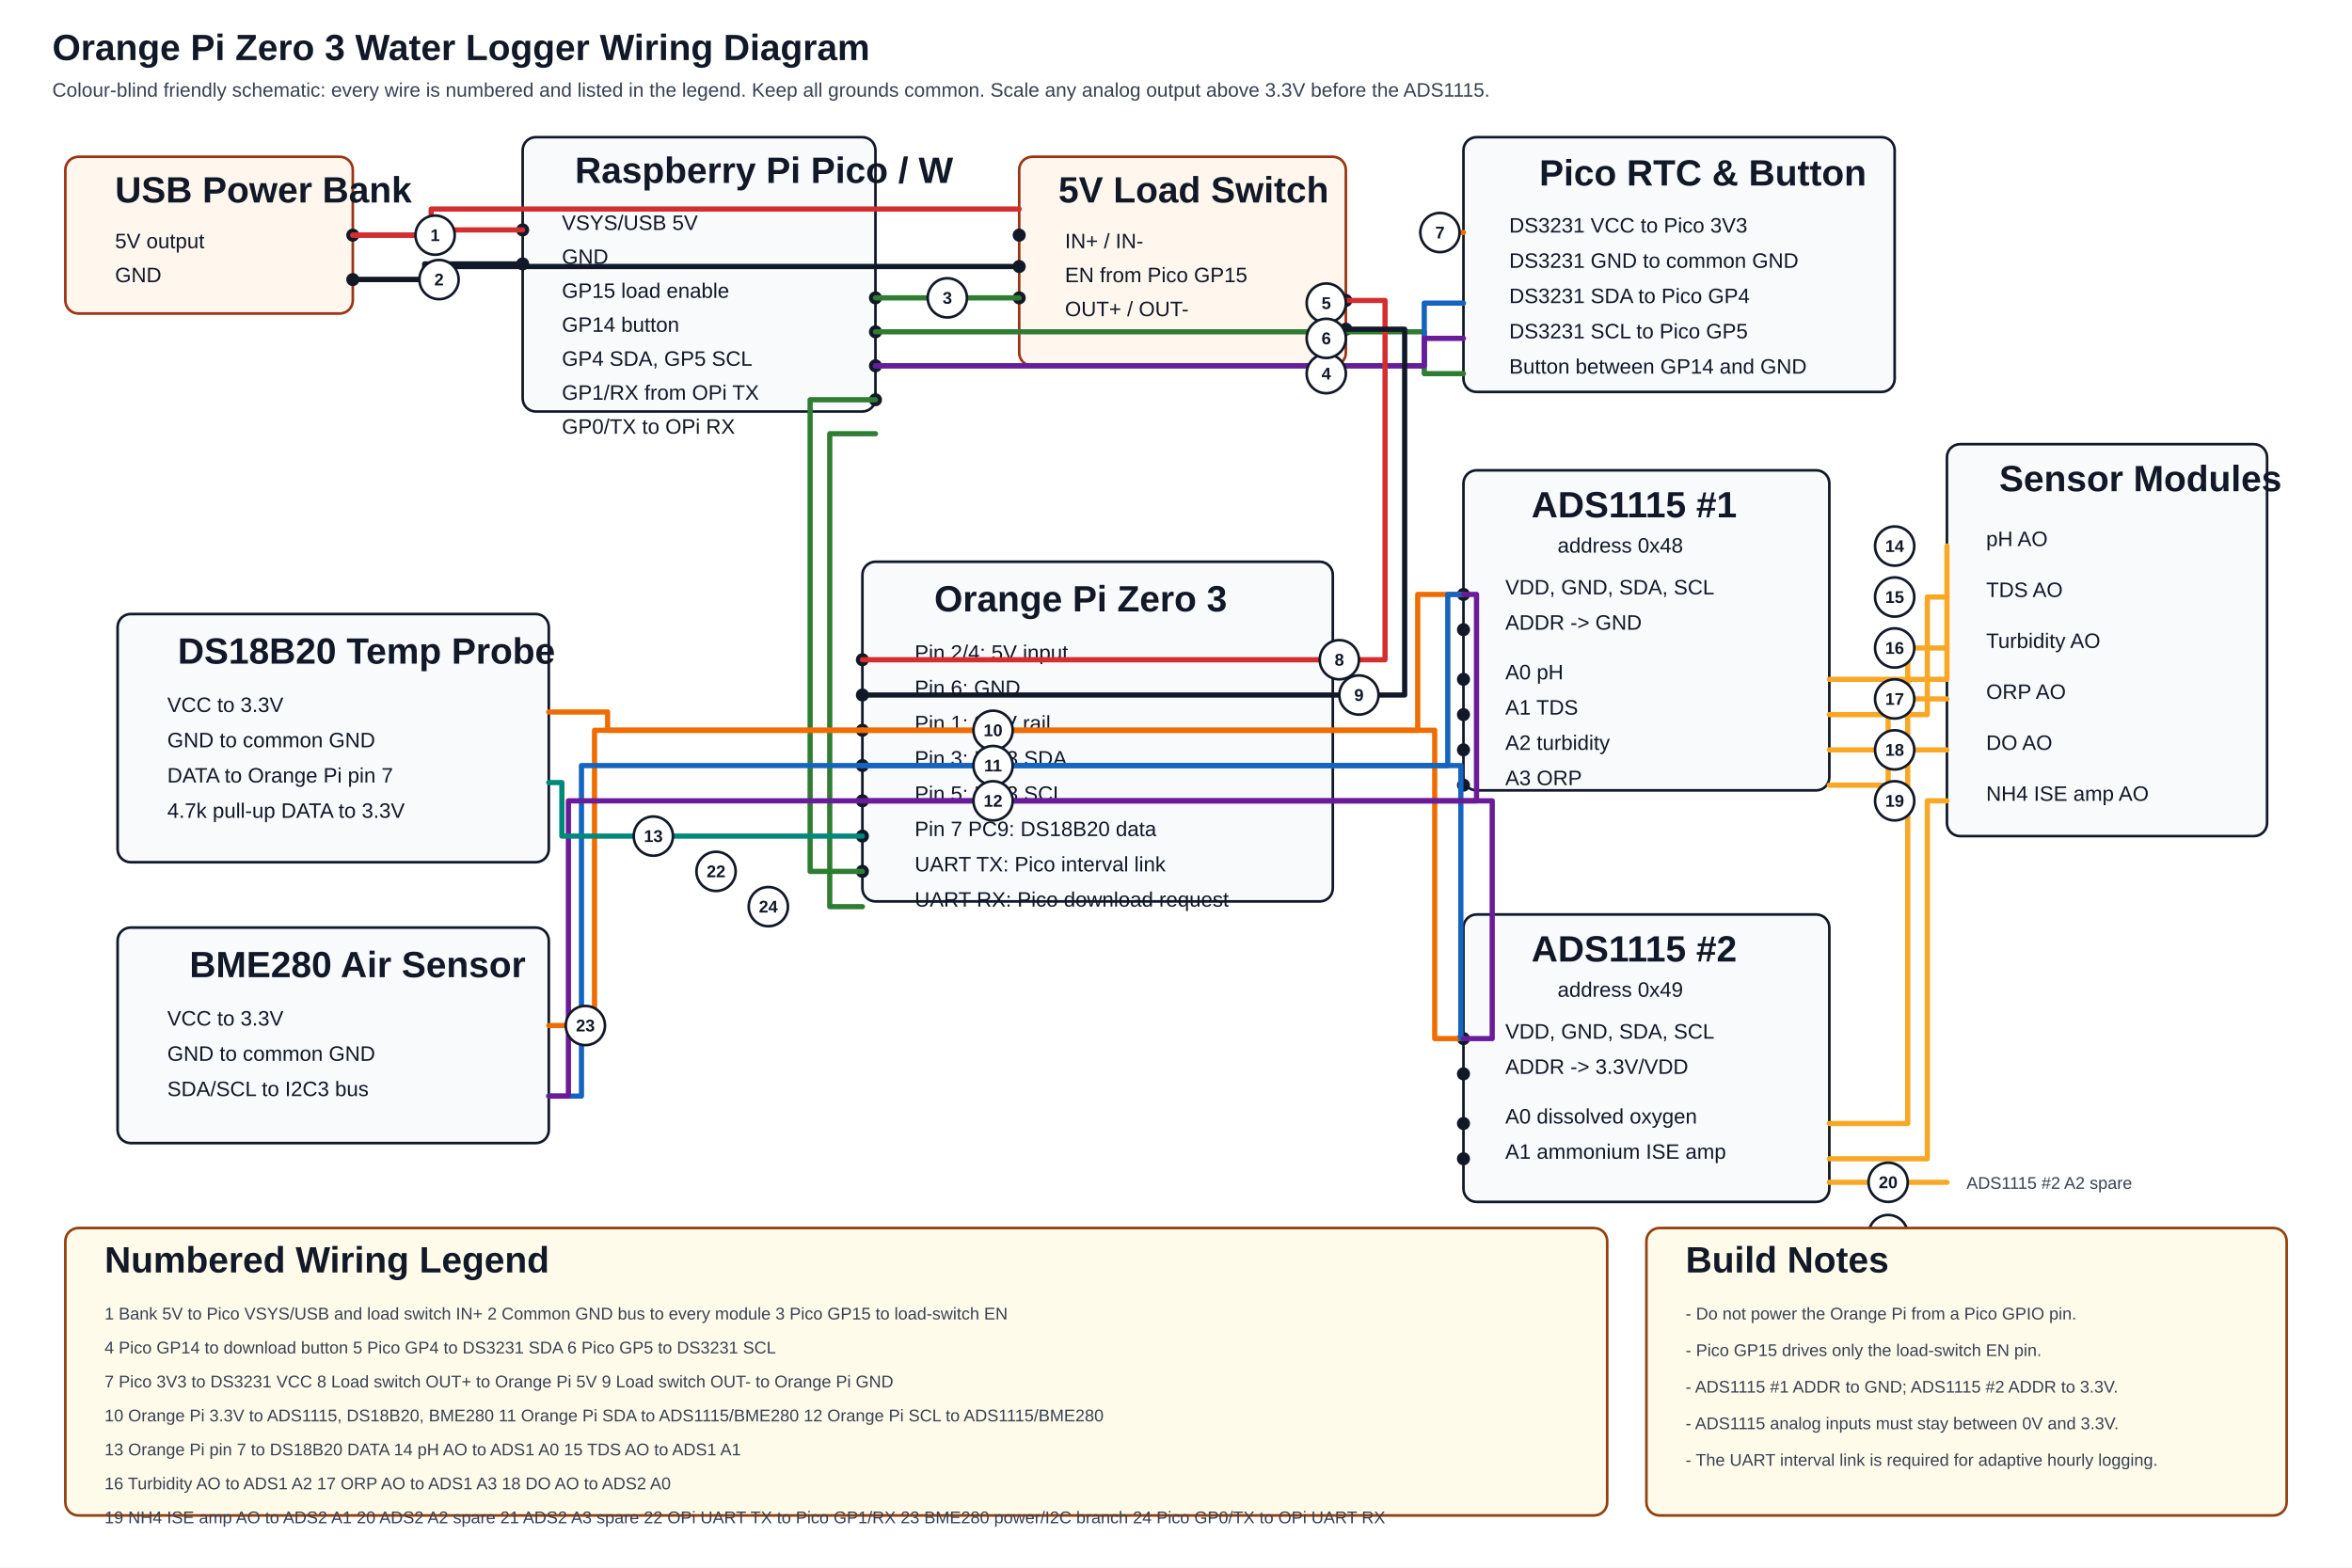
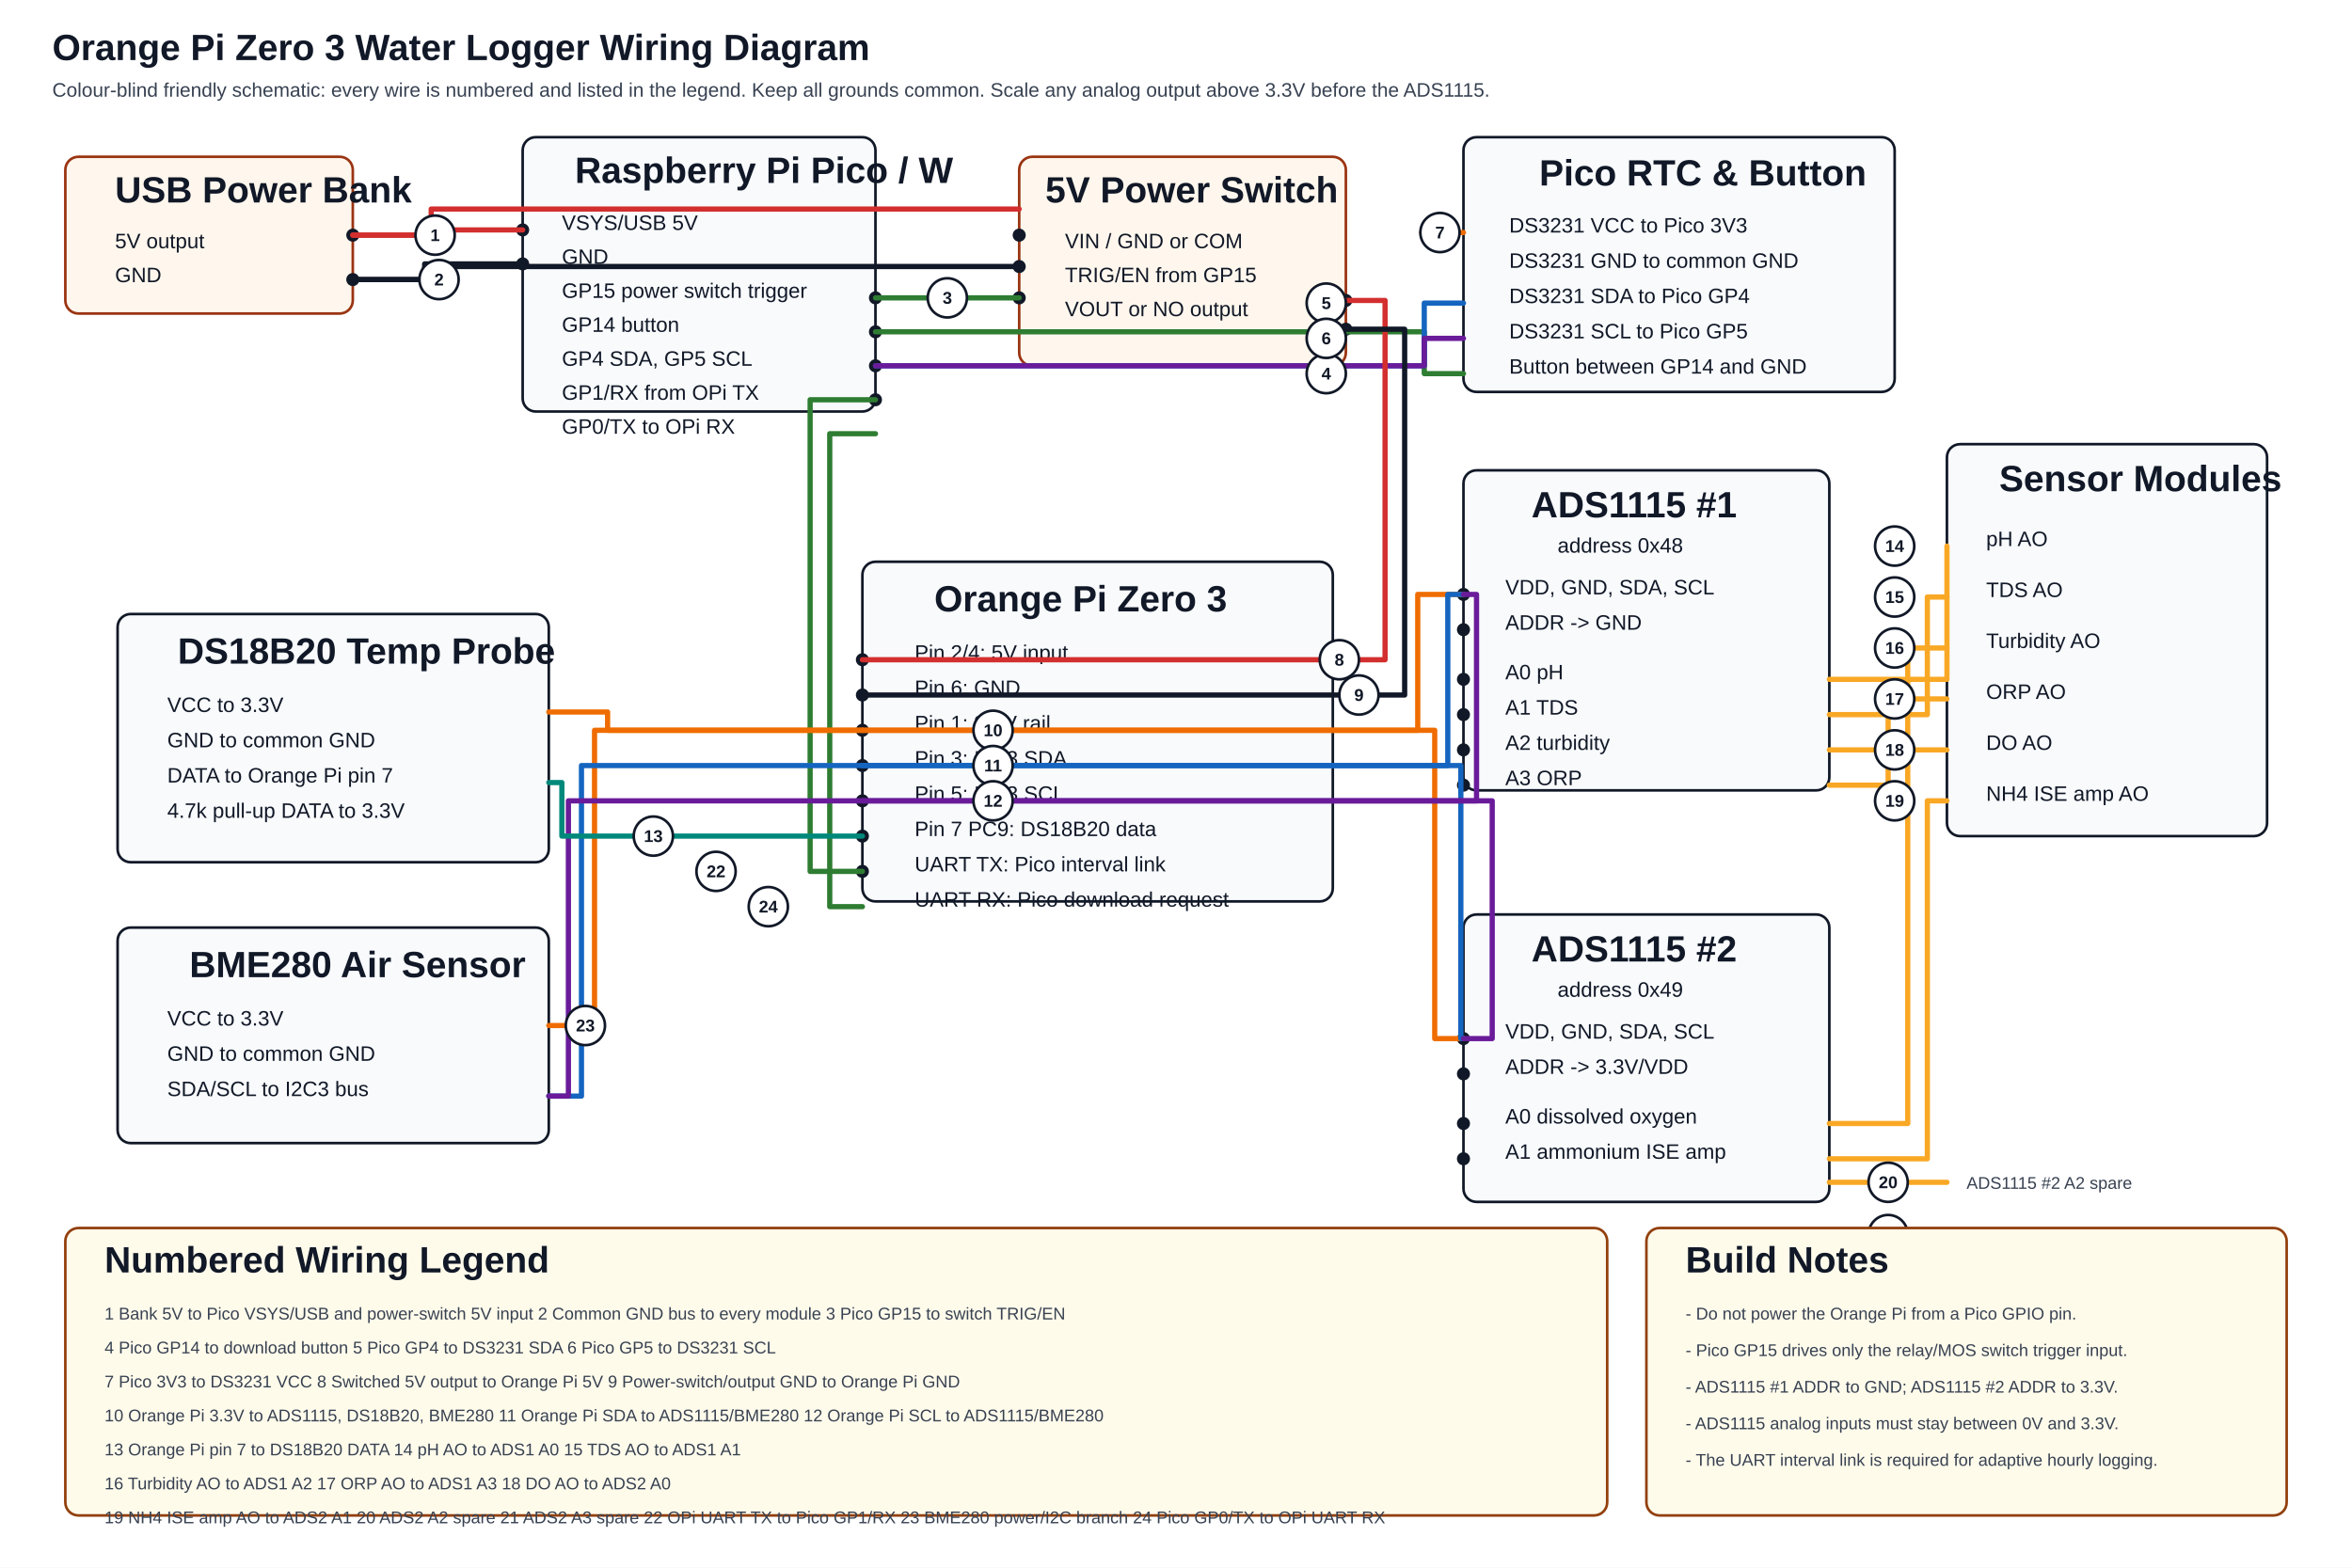
<svg xmlns="http://www.w3.org/2000/svg" width="1800" height="1200" viewBox="0 0 1800 1200">
  <defs>
    <style>
      .bg { fill: #ffffff; }
      .title { font: 700 28px Arial, sans-serif; fill: #111827; }
      .subtitle { font: 15px Arial, sans-serif; fill: #374151; }
      .box { fill: #f8fafc; stroke: #111827; stroke-width: 2; rx: 10; }
      .power { fill: #fff7ed; stroke: #9a3412; stroke-width: 2; rx: 10; }
      .note { fill: #fffbeb; stroke: #92400e; stroke-width: 2; rx: 10; }
      .label { font: 16px Arial, sans-serif; fill: #111827; }
      .small { font: 13px Arial, sans-serif; fill: #374151; }
      .tiny { font: 12px Arial, sans-serif; fill: #374151; }
      .wire { fill: none; stroke-width: 4; stroke-linecap: round; stroke-linejoin: round; }
      .w5 { stroke: #d32f2f; }
      .w33 { stroke: #ef6c00; }
      .wgnd { stroke: #111827; }
      .wctrl { stroke: #2e7d32; }
      .wsda { stroke: #1565c0; }
      .wscl { stroke: #6a1b9a; }
      .wdata { stroke: #00897b; }
      .wanalog { stroke: #f9a825; }
      .num { fill: #ffffff; stroke: #111827; stroke-width: 2; }
      .numText { font: 700 13px Arial, sans-serif; fill: #111827; text-anchor: middle; dominant-baseline: central; }
      .pin { fill: #111827; }
    </style>
  </defs>
  <rect class="bg" width="1800" height="1200" />
  <text x="40" y="46" class="title">Orange Pi Zero 3 Water Logger Wiring Diagram</text>
  <text x="40" y="74" class="subtitle">Colour-blind friendly schematic: every wire is numbered and listed in the legend. Keep all grounds common. Scale any analog output above 3.3V before the ADS1115.</text>
  <rect x="50" y="120" width="220" height="120" class="power" />
  <text x="88" y="155" class="title">USB Power Bank</text>
  <text x="88" y="190" class="label">5V output</text>
  <text x="88" y="216" class="label">GND</text>
  <rect x="400" y="105" width="270" height="210" class="box" />
  <text x="440" y="140" class="title">Raspberry Pi Pico / W</text>
  <text x="430" y="176" class="label">VSYS/USB 5V</text>
  <text x="430" y="202" class="label">GND</text>
-   <text x="430" y="228" class="label">GP15 load enable</text>
+   <text x="430" y="228" class="label">GP15 power switch trigger</text>
  <text x="430" y="254" class="label">GP14 button</text>
  <text x="430" y="280" class="label">GP4 SDA, GP5 SCL</text>
  <text x="430" y="306" class="label">GP1/RX from OPi TX</text>
  <text x="430" y="332" class="label">GP0/TX to OPi RX</text>
  <rect x="780" y="120" width="250" height="160" class="power" />
-   <text x="810" y="155" class="title">5V Load Switch</text>
-   <text x="815" y="190" class="label">IN+ / IN-</text>
-   <text x="815" y="216" class="label">EN from Pico GP15</text>
-   <text x="815" y="242" class="label">OUT+ / OUT-</text>
+   <text x="800" y="155" class="title">5V Power Switch</text>
+   <text x="815" y="190" class="label">VIN / GND or COM</text>
+   <text x="815" y="216" class="label">TRIG/EN from GP15</text>
+   <text x="815" y="242" class="label">VOUT or NO output</text>
  <rect x="660" y="430" width="360" height="260" class="box" />
  <text x="715" y="468" class="title">Orange Pi Zero 3</text>
  <text x="700" y="505" class="label">Pin 2/4: 5V input</text>
  <text x="700" y="532" class="label">Pin 6: GND</text>
  <text x="700" y="559" class="label">Pin 1: 3.3V rail</text>
  <text x="700" y="586" class="label">Pin 3: I2C3 SDA</text>
  <text x="700" y="613" class="label">Pin 5: I2C3 SCL</text>
  <text x="700" y="640" class="label">Pin 7 PC9: DS18B20 data</text>
  <text x="700" y="667" class="label">UART TX: Pico interval link</text>
  <text x="700" y="694" class="label">UART RX: Pico download request</text>
  <rect x="1120" y="360" width="280" height="245" class="box" />
  <text x="1172" y="396" class="title">ADS1115 #1</text>
  <text x="1192" y="423" class="label">address 0x48</text>
  <text x="1152" y="455" class="label">VDD, GND, SDA, SCL</text>
  <text x="1152" y="482" class="label">ADDR -&gt; GND</text>
  <text x="1152" y="520" class="label">A0 pH</text>
  <text x="1152" y="547" class="label">A1 TDS</text>
  <text x="1152" y="574" class="label">A2 turbidity</text>
  <text x="1152" y="601" class="label">A3 ORP</text>
  <rect x="1120" y="700" width="280" height="220" class="box" />
  <text x="1172" y="736" class="title">ADS1115 #2</text>
  <text x="1192" y="763" class="label">address 0x49</text>
  <text x="1152" y="795" class="label">VDD, GND, SDA, SCL</text>
  <text x="1152" y="822" class="label">ADDR -&gt; 3.3V/VDD</text>
  <text x="1152" y="860" class="label">A0 dissolved oxygen</text>
  <text x="1152" y="887" class="label">A1 ammonium ISE amp</text>
  <rect x="90" y="470" width="330" height="190" class="box" />
  <text x="136" y="508" class="title">DS18B20 Temp Probe</text>
  <text x="128" y="545" class="label">VCC to 3.3V</text>
  <text x="128" y="572" class="label">GND to common GND</text>
  <text x="128" y="599" class="label">DATA to Orange Pi pin 7</text>
  <text x="128" y="626" class="label">4.7k pull-up DATA to 3.3V</text>
  <rect x="90" y="710" width="330" height="165" class="box" />
  <text x="145" y="748" class="title">BME280 Air Sensor</text>
  <text x="128" y="785" class="label">VCC to 3.3V</text>
  <text x="128" y="812" class="label">GND to common GND</text>
  <text x="128" y="839" class="label">SDA/SCL to I2C3 bus</text>
  <rect x="1120" y="105" width="330" height="195" class="box" />
  <text x="1178" y="142" class="title">Pico RTC &amp; Button</text>
  <text x="1155" y="178" class="label">DS3231 VCC to Pico 3V3</text>
  <text x="1155" y="205" class="label">DS3231 GND to common GND</text>
  <text x="1155" y="232" class="label">DS3231 SDA to Pico GP4</text>
  <text x="1155" y="259" class="label">DS3231 SCL to Pico GP5</text>
  <text x="1155" y="286" class="label">Button between GP14 and GND</text>
  <rect x="1490" y="340" width="245" height="300" class="box" />
  <text x="1530" y="376" class="title">Sensor Modules</text>
  <text x="1520" y="418" class="label">pH AO</text>
  <text x="1520" y="457" class="label">TDS AO</text>
  <text x="1520" y="496" class="label">Turbidity AO</text>
  <text x="1520" y="535" class="label">ORP AO</text>
  <text x="1520" y="574" class="label">DO AO</text>
  <text x="1520" y="613" class="label">NH4 ISE amp AO</text>
  <circle cx="270" cy="180" r="5" class="pin" />
  <circle cx="270" cy="214" r="5" class="pin" />
  <circle cx="400" cy="176" r="5" class="pin" />
  <circle cx="400" cy="202" r="5" class="pin" />
  <circle cx="670" cy="228" r="5" class="pin" />
  <circle cx="670" cy="254" r="5" class="pin" />
  <circle cx="670" cy="280" r="5" class="pin" />
  <circle cx="670" cy="306" r="5" class="pin" />
  <circle cx="780" cy="180" r="5" class="pin" />
  <circle cx="780" cy="204" r="5" class="pin" />
  <circle cx="780" cy="228" r="5" class="pin" />
  <circle cx="1030" cy="230" r="5" class="pin" />
  <circle cx="1030" cy="252" r="5" class="pin" />
  <circle cx="660" cy="505" r="5" class="pin" />
  <circle cx="660" cy="532" r="5" class="pin" />
  <circle cx="660" cy="559" r="5" class="pin" />
  <circle cx="660" cy="586" r="5" class="pin" />
  <circle cx="660" cy="613" r="5" class="pin" />
  <circle cx="660" cy="640" r="5" class="pin" />
  <circle cx="660" cy="667" r="5" class="pin" />
  <circle cx="1120" cy="455" r="5" class="pin" />
  <circle cx="1120" cy="482" r="5" class="pin" />
  <circle cx="1120" cy="520" r="5" class="pin" />
  <circle cx="1120" cy="547" r="5" class="pin" />
  <circle cx="1120" cy="574" r="5" class="pin" />
  <circle cx="1120" cy="601" r="5" class="pin" />
  <circle cx="1120" cy="795" r="5" class="pin" />
  <circle cx="1120" cy="822" r="5" class="pin" />
  <circle cx="1120" cy="860" r="5" class="pin" />
  <circle cx="1120" cy="887" r="5" class="pin" />
  <path d="M270 180 H325 V176 H400" class="wire w5" />
  <path d="M270 180 H330 V160 H780" class="wire w5" />
  <path d="M270 214 H325 V202 H400" class="wire wgnd" />
  <path d="M270 214 H330 V204 H780" class="wire wgnd" />
  <path d="M670 228 H780" class="wire wctrl" />
  <path d="M670 254 H1090 V286 H1120" class="wire wctrl" />
  <path d="M670 280 H1090 V232 H1120" class="wire wsda" />
  <path d="M670 280 H1090 V259 H1120" class="wire wscl" />
  <path d="M670 306 H620 V667 H660" class="wire wctrl" />
  <path d="M670 332 H635 V694 H660" class="wire wctrl" />
  <path d="M1030 230 H1060 V505 H660" class="wire w5" />
  <path d="M1030 252 H1075 V532 H660" class="wire wgnd" />
  <path d="M660 559 H1085 V455 H1120" class="wire w33" />
  <path d="M660 559 H1098 V795 H1120" class="wire w33" />
  <path d="M660 559 H465 V545 H420" class="wire w33" />
  <path d="M660 559 H455 V785 H420" class="wire w33" />
  <path d="M660 586 H1108 V455 H1120" class="wire wsda" />
  <path d="M660 586 H1118 V795 H1120" class="wire wsda" />
  <path d="M660 586 H445 V839 H420" class="wire wsda" />
  <path d="M660 613 H1130 V455 H1120" class="wire wscl" />
  <path d="M660 613 H1142 V795 H1120" class="wire wscl" />
  <path d="M660 613 H435 V839 H420" class="wire wscl" />
  <path d="M660 640 H430 V599 H420" class="wire wdata" />
  <path d="M1400 520 H1490 V418" class="wire wanalog" />
  <path d="M1400 547 H1475 V457 H1490" class="wire wanalog" />
  <path d="M1400 574 H1460 V496 H1490" class="wire wanalog" />
  <path d="M1400 601 H1445 V535 H1490" class="wire wanalog" />
  <path d="M1400 860 H1460 V574 H1490" class="wire wanalog" />
  <path d="M1400 887 H1475 V613 H1490" class="wire wanalog" />
  <g>
    <circle cx="333" cy="180" r="15" class="num" />
    <text x="333" y="180" class="numText">1</text>
  </g>
  <g>
    <circle cx="336" cy="214" r="15" class="num" />
    <text x="336" y="214" class="numText">2</text>
  </g>
  <g>
    <circle cx="725" cy="228" r="15" class="num" />
    <text x="725" y="228" class="numText">3</text>
  </g>
  <g>
    <circle cx="1015" cy="286" r="15" class="num" />
    <text x="1015" y="286" class="numText">4</text>
  </g>
  <g>
    <circle cx="1015" cy="232" r="15" class="num" />
    <text x="1015" y="232" class="numText">5</text>
  </g>
  <g>
    <circle cx="1015" cy="259" r="15" class="num" />
    <text x="1015" y="259" class="numText">6</text>
  </g>
  <g>
    <circle cx="1025" cy="505" r="15" class="num" />
    <text x="1025" y="505" class="numText">8</text>
  </g>
  <g>
    <circle cx="1040" cy="532" r="15" class="num" />
    <text x="1040" y="532" class="numText">9</text>
  </g>
  <g>
    <circle cx="760" cy="559" r="15" class="num" />
    <text x="760" y="559" class="numText">10</text>
  </g>
  <g>
    <circle cx="760" cy="586" r="15" class="num" />
    <text x="760" y="586" class="numText">11</text>
  </g>
  <g>
    <circle cx="760" cy="613" r="15" class="num" />
    <text x="760" y="613" class="numText">12</text>
  </g>
  <g>
    <circle cx="500" cy="640" r="15" class="num" />
    <text x="500" y="640" class="numText">13</text>
  </g>
  <g>
    <circle cx="1450" cy="418" r="15" class="num" />
    <text x="1450" y="418" class="numText">14</text>
  </g>
  <g>
    <circle cx="1450" cy="457" r="15" class="num" />
    <text x="1450" y="457" class="numText">15</text>
  </g>
  <g>
    <circle cx="1450" cy="496" r="15" class="num" />
    <text x="1450" y="496" class="numText">16</text>
  </g>
  <g>
    <circle cx="1450" cy="535" r="15" class="num" />
    <text x="1450" y="535" class="numText">17</text>
  </g>
  <g>
    <circle cx="1450" cy="574" r="15" class="num" />
    <text x="1450" y="574" class="numText">18</text>
  </g>
  <g>
    <circle cx="1450" cy="613" r="15" class="num" />
    <text x="1450" y="613" class="numText">19</text>
  </g>
  <g>
    <circle cx="548" cy="667" r="15" class="num" />
    <text x="548" y="667" class="numText">22</text>
  </g>
  <g>
    <circle cx="448" cy="785" r="15" class="num" />
    <text x="448" y="785" class="numText">23</text>
  </g>
  <g>
    <circle cx="588" cy="694" r="15" class="num" />
    <text x="588" y="694" class="numText">24</text>
  </g>
  <line x1="1120" y1="178" x2="1088" y2="178" class="wire w33" />
  <g>
    <circle cx="1102" cy="178" r="15" class="num" />
    <text x="1102" y="178" class="numText">7</text>
  </g>
  <line x1="1400" y1="905" x2="1490" y2="905" class="wire wanalog" />
  <g>
    <circle cx="1445" cy="905" r="15" class="num" />
    <text x="1445" y="905" class="numText">20</text>
  </g>
  <text x="1505" y="910" class="small">ADS1115 #2 A2 spare</text>
  <line x1="1400" y1="945" x2="1490" y2="945" class="wire wanalog" />
  <g>
    <circle cx="1445" cy="945" r="15" class="num" />
    <text x="1445" y="945" class="numText">21</text>
  </g>
  <text x="1505" y="950" class="small">ADS1115 #2 A3 spare</text>
  <rect x="50" y="940" width="1180" height="220" class="note" />
  <text x="80" y="974" class="title">Numbered Wiring Legend</text>
-   <text x="80" y="1010" class="small">1  Bank 5V to Pico VSYS/USB and load switch IN+     2  Common GND bus to every module     3  Pico GP15 to load-switch EN</text>
+   <text x="80" y="1010" class="small">1  Bank 5V to Pico VSYS/USB and power-switch 5V input     2  Common GND bus to every module     3  Pico GP15 to switch TRIG/EN</text>
  <text x="80" y="1036" class="small">4  Pico GP14 to download button                    5  Pico GP4 to DS3231 SDA             6  Pico GP5 to DS3231 SCL</text>
-   <text x="80" y="1062" class="small">7  Pico 3V3 to DS3231 VCC                          8  Load switch OUT+ to Orange Pi 5V   9  Load switch OUT- to Orange Pi GND</text>
+   <text x="80" y="1062" class="small">7  Pico 3V3 to DS3231 VCC                          8  Switched 5V output to Orange Pi 5V  9  Power-switch/output GND to Orange Pi GND</text>
  <text x="80" y="1088" class="small">10 Orange Pi 3.3V to ADS1115, DS18B20, BME280      11 Orange Pi SDA to ADS1115/BME280    12 Orange Pi SCL to ADS1115/BME280</text>
  <text x="80" y="1114" class="small">13 Orange Pi pin 7 to DS18B20 DATA                 14 pH AO to ADS1 A0                   15 TDS AO to ADS1 A1</text>
  <text x="80" y="1140" class="small">16 Turbidity AO to ADS1 A2                         17 ORP AO to ADS1 A3                  18 DO AO to ADS2 A0</text>
  <text x="80" y="1166" class="small">19 NH4 ISE amp AO to ADS2 A1       20 ADS2 A2 spare       21 ADS2 A3 spare       22 OPi UART TX to Pico GP1/RX       23 BME280 power/I2C branch       24 Pico GP0/TX to OPi UART RX</text>
  <rect x="1260" y="940" width="490" height="220" class="note" />
  <text x="1290" y="974" class="title">Build Notes</text>
  <text x="1290" y="1010" class="small">- Do not power the Orange Pi from a Pico GPIO pin.</text>
-   <text x="1290" y="1038" class="small">- Pico GP15 drives only the load-switch EN pin.</text>
+   <text x="1290" y="1038" class="small">- Pico GP15 drives only the relay/MOS switch trigger input.</text>
  <text x="1290" y="1066" class="small">- ADS1115 #1 ADDR to GND; ADS1115 #2 ADDR to 3.3V.</text>
  <text x="1290" y="1094" class="small">- ADS1115 analog inputs must stay between 0V and 3.3V.</text>
  <text x="1290" y="1122" class="small">- The UART interval link is required for adaptive hourly logging.</text>
</svg>
